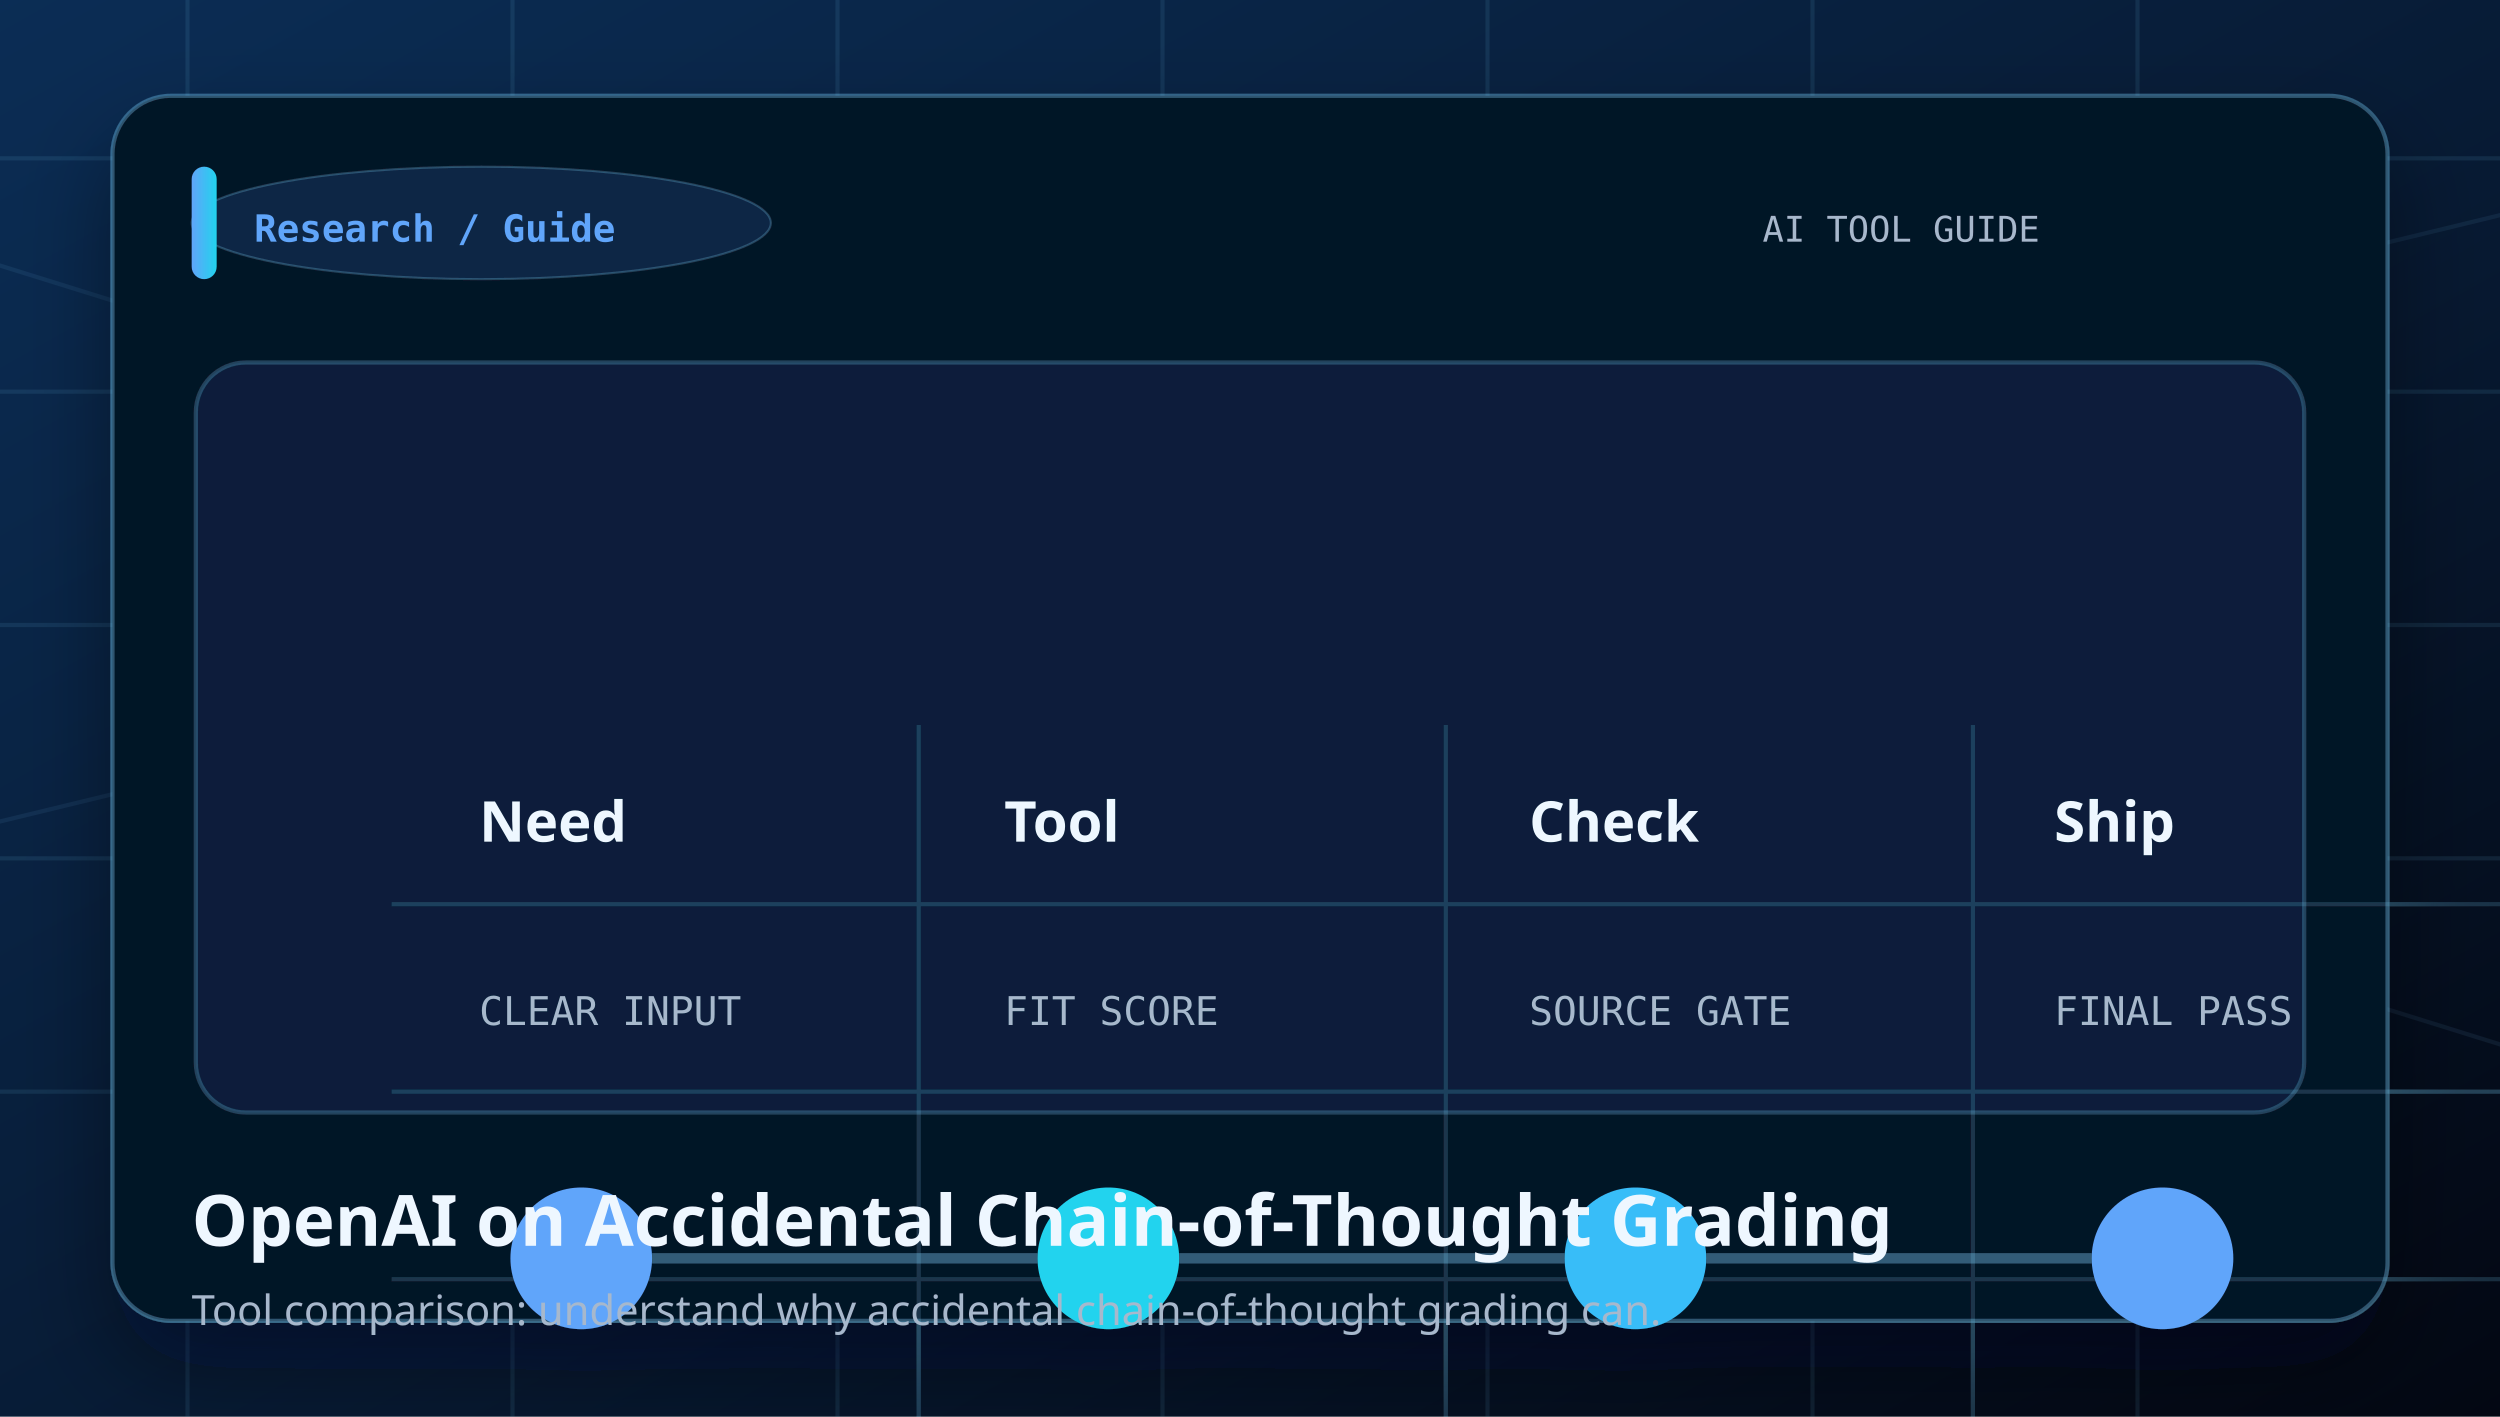
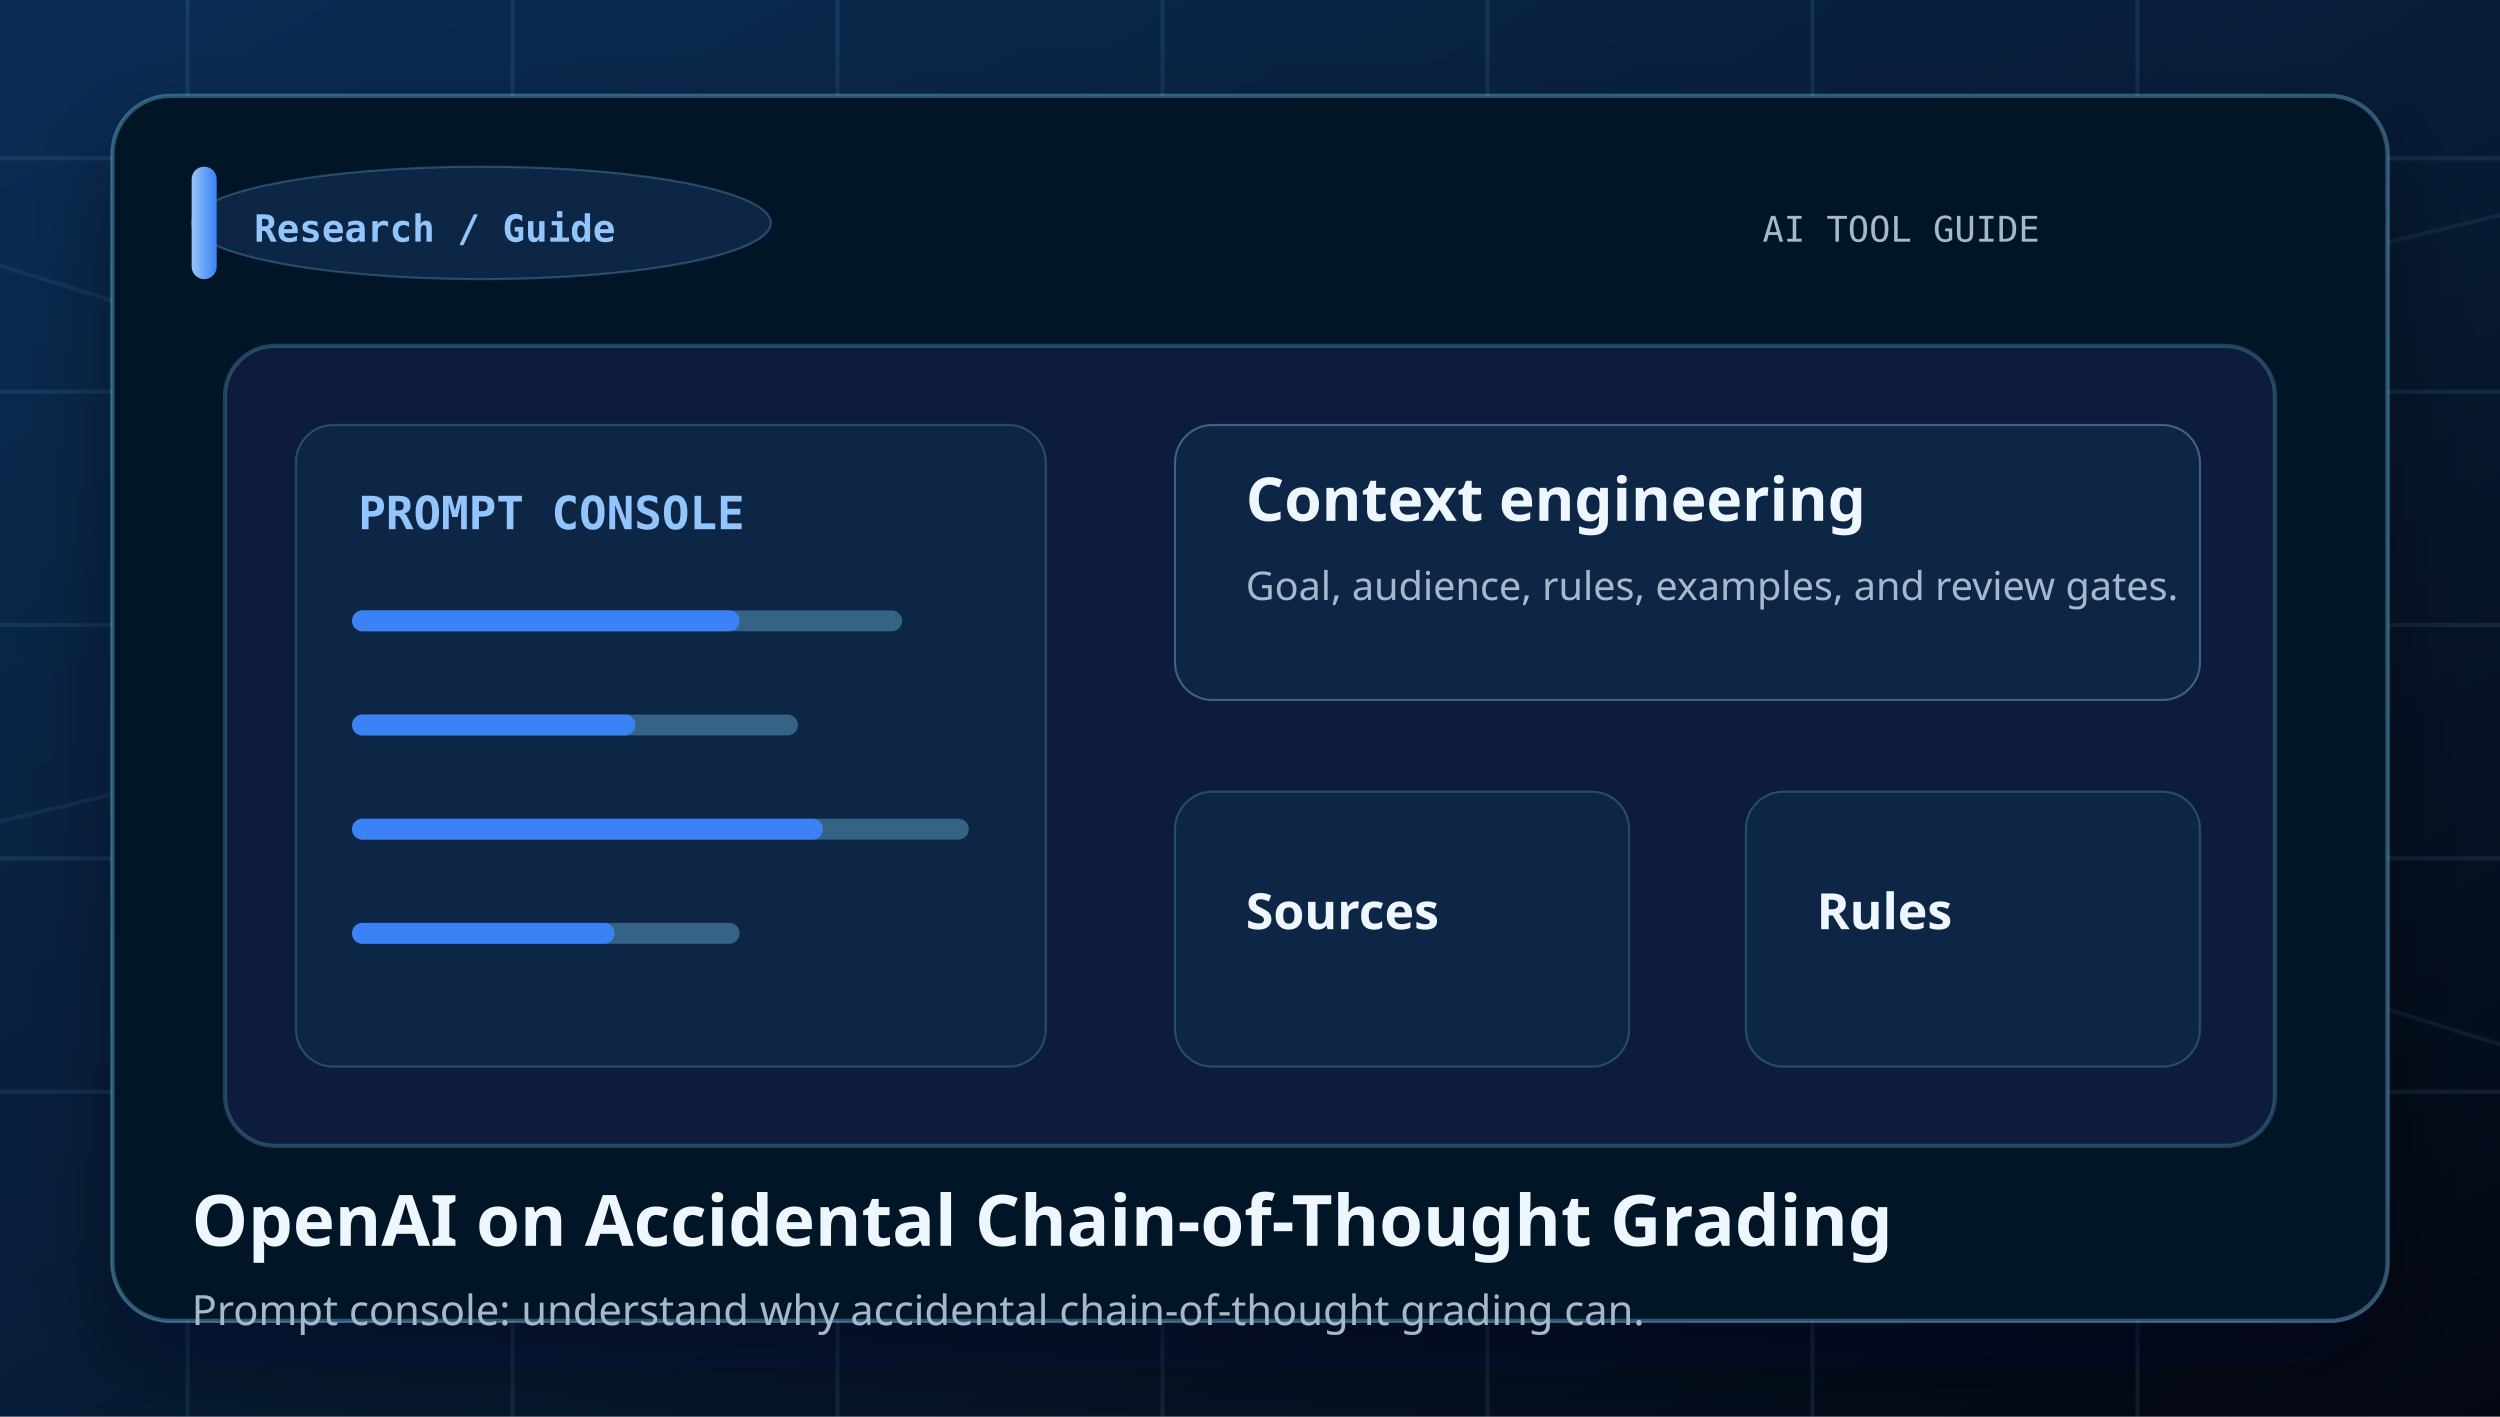
<svg xmlns="http://www.w3.org/2000/svg" width="1200" height="680" viewBox="0 0 1200 680" role="img" aria-labelledby="title desc">
  <defs>
    <linearGradient id="articleBg" x1="0" x2="1" y1="0" y2="1">
      <stop offset="0" stop-color="#0b2d55" />
      <stop offset=".56" stop-color="#071a33" />
      <stop offset="1" stop-color="#030712" />
    </linearGradient>
    <linearGradient id="articleAccent" x1="0" x2="1">
-       <stop offset="0" stop-color="#60a5fa" />
-       <stop offset="1" stop-color="#22d3ee" />
+       <stop offset="0" stop-color="#93c5fd" />
+       <stop offset="1" stop-color="#3b82f6" />
    </linearGradient>
    <filter id="articleShadow" x="-20%" y="-20%" width="140%" height="140%">
      <feDropShadow dx="0" dy="22" stdDeviation="22" flood-color="#020617" flood-opacity=".42" />
    </filter>
  </defs>
  <rect width="1200" height="680" fill="url(#articleBg)" />
  <path d="M0 76h1200M0 188h1200M0 300h1200M0 412h1200M0 524h1200M90 0v680M246 0v680M402 0v680M558 0v680M714 0v680M870 0v680M1026 0v680" stroke="#7dd3fc" stroke-width="2" opacity=".10" />
  <path d="M-24 120L1260 520M-40 404L1230 96" stroke="#7dd3fc" stroke-width="2" stroke-opacity=".08" />
  <g filter="url(#articleShadow)">
    <rect x="54" y="46" width="1092" height="588" rx="28" fill="#061426" stroke="#7dd3fc" stroke-opacity=".34" stroke-width="2" />
    <rect x="92" y="80" width="278" height="54" rx="999" fill="#0f2745" stroke="#7dd3fc" stroke-opacity=".26" />
    <rect x="92" y="80" width="12" height="54" rx="6" fill="url(#articleAccent)" />
-     <text x="122" y="116" font-family="Cascadia Mono,Consolas,monospace" font-size="18" font-weight="800" fill="#60a5fa">Research / Guide</text>
+     <text x="122" y="116" font-family="Cascadia Mono,Consolas,monospace" font-size="18" font-weight="800" fill="#93c5fd">Research / Guide</text>
    <text x="846" y="116" font-family="Cascadia Mono,Consolas,monospace" font-size="17" fill="#a7b8cc">AI TOOL GUIDE</text>
-     <g transform="translate(94 174)">
-       <rect width="1012" height="360" rx="24" fill="#081f3a" stroke="#7dd3fc" stroke-opacity=".25" stroke-width="2" />
-       <path d="M94 260h1012M94 350h1012M94 440h1012M347 174v360M600 174v360M853 174v360" stroke="#7dd3fc" stroke-width="2" stroke-opacity=".18" />
-       <g font-family="Segoe UI,Trebuchet MS,sans-serif" font-weight="800" font-size="27" fill="#eef7ff">
-         <text x="136" y="230">Need</text>
-         <text x="388" y="230">Tool</text>
-         <text x="640" y="230">Check</text>
-         <text x="892" y="230">Ship</text>
-       </g>
-       <g font-family="Cascadia Mono,Consolas,monospace" font-size="19" fill="#a7b8cc">
-         <text x="136" y="318">CLEAR INPUT</text>
-         <text x="388" y="318">FIT SCORE</text>
-         <text x="640" y="318">SOURCE GATE</text>
-         <text x="892" y="318">FINAL PASS</text>
-       </g>
-       <circle cx="185" cy="430" r="34" fill="#60a5fa" />
-       <circle cx="438" cy="430" r="34" fill="#22d3ee" />
-       <circle cx="691" cy="430" r="34" fill="#38bdf8" />
-       <circle cx="944" cy="430" r="34" fill="#60a5fa" />
-       <path d="M219 430h185M472 430h185M725 430h185" stroke="#7dd3fc" stroke-width="5" stroke-opacity=".38" />
+     <g transform="translate(108 166)">
+       <rect width="984" height="384" rx="24" fill="#081f3a" stroke="#7dd3fc" stroke-opacity=".25" stroke-width="2" />
+       <rect x="34" y="38" width="360" height="308" rx="18" fill="#0f2745" stroke="#7dd3fc" stroke-opacity=".24" />
+       <text x="64" y="88" font-family="Cascadia Mono,Consolas,monospace" font-size="22" font-weight="800" fill="#93c5fd">PROMPT CONSOLE</text>
+       <path d="M66 132h254M66 182h204M66 232h286M66 282h176" stroke="#7dd3fc" stroke-width="10" stroke-linecap="round" stroke-opacity=".35" />
+       <path d="M66 132h176M66 182h126M66 232h216M66 282h116" stroke="#3b82f6" stroke-width="10" stroke-linecap="round" />
+       <rect x="456" y="38" width="492" height="132" rx="18" fill="#0f2745" stroke="#93c5fd" stroke-opacity=".38" />
+       <text x="490" y="84" font-family="Segoe UI,Trebuchet MS,sans-serif" font-size="29" font-weight="800" fill="#eef7ff">Context engineering</text>
+       <text x="490" y="122" font-family="Segoe UI,Trebuchet MS,sans-serif" font-size="19" fill="#a7b8cc">Goal, audience, rules, examples, and review gates.</text>
+       <rect x="456" y="214" width="218" height="132" rx="18" fill="#0f2745" stroke="#7dd3fc" stroke-opacity=".24" />
+       <rect x="730" y="214" width="218" height="132" rx="18" fill="#0f2745" stroke="#7dd3fc" stroke-opacity=".24" />
+       <text x="490" y="280" font-family="Segoe UI,Trebuchet MS,sans-serif" font-size="24" font-weight="800" fill="#eef7ff">Sources</text>
+       <text x="764" y="280" font-family="Segoe UI,Trebuchet MS,sans-serif" font-size="24" font-weight="800" fill="#eef7ff">Rules</text>
    </g>
    <text x="92" y="598" font-family="Segoe UI,Trebuchet MS,sans-serif" font-size="34" font-weight="800" fill="#eef7ff">OpenAI on Accidental Chain-of-Thought Grading</text>
-     <text x="92" y="636" font-family="Segoe UI,Trebuchet MS,sans-serif" font-size="20" fill="#a7b8cc">Tool comparison: understand why accidental chain-of-thought grading can.</text>
+     <text x="92" y="636" font-family="Segoe UI,Trebuchet MS,sans-serif" font-size="20" fill="#a7b8cc">Prompt console: understand why accidental chain-of-thought grading can.</text>
  </g>
</svg>
